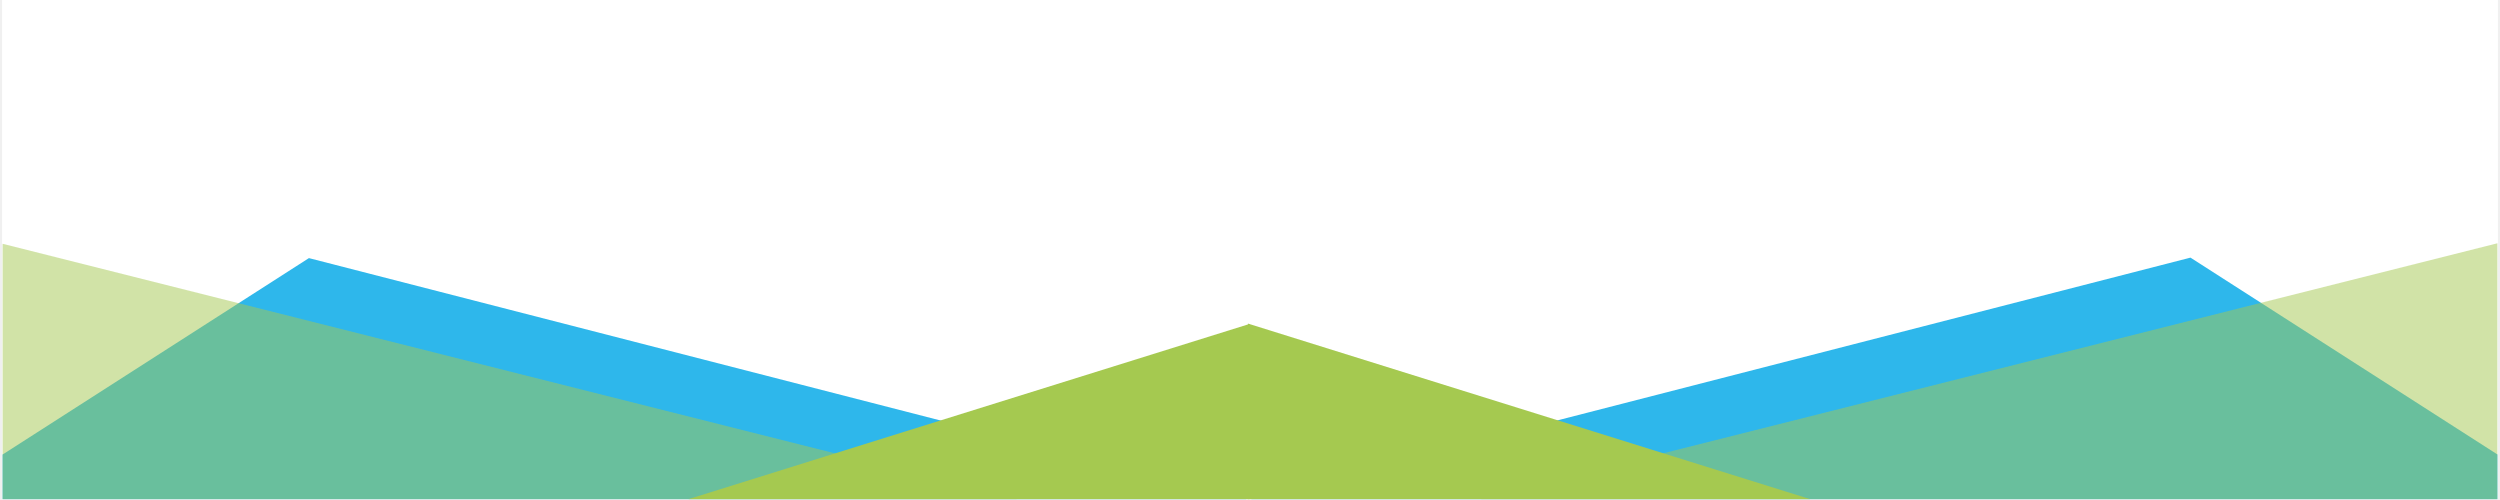
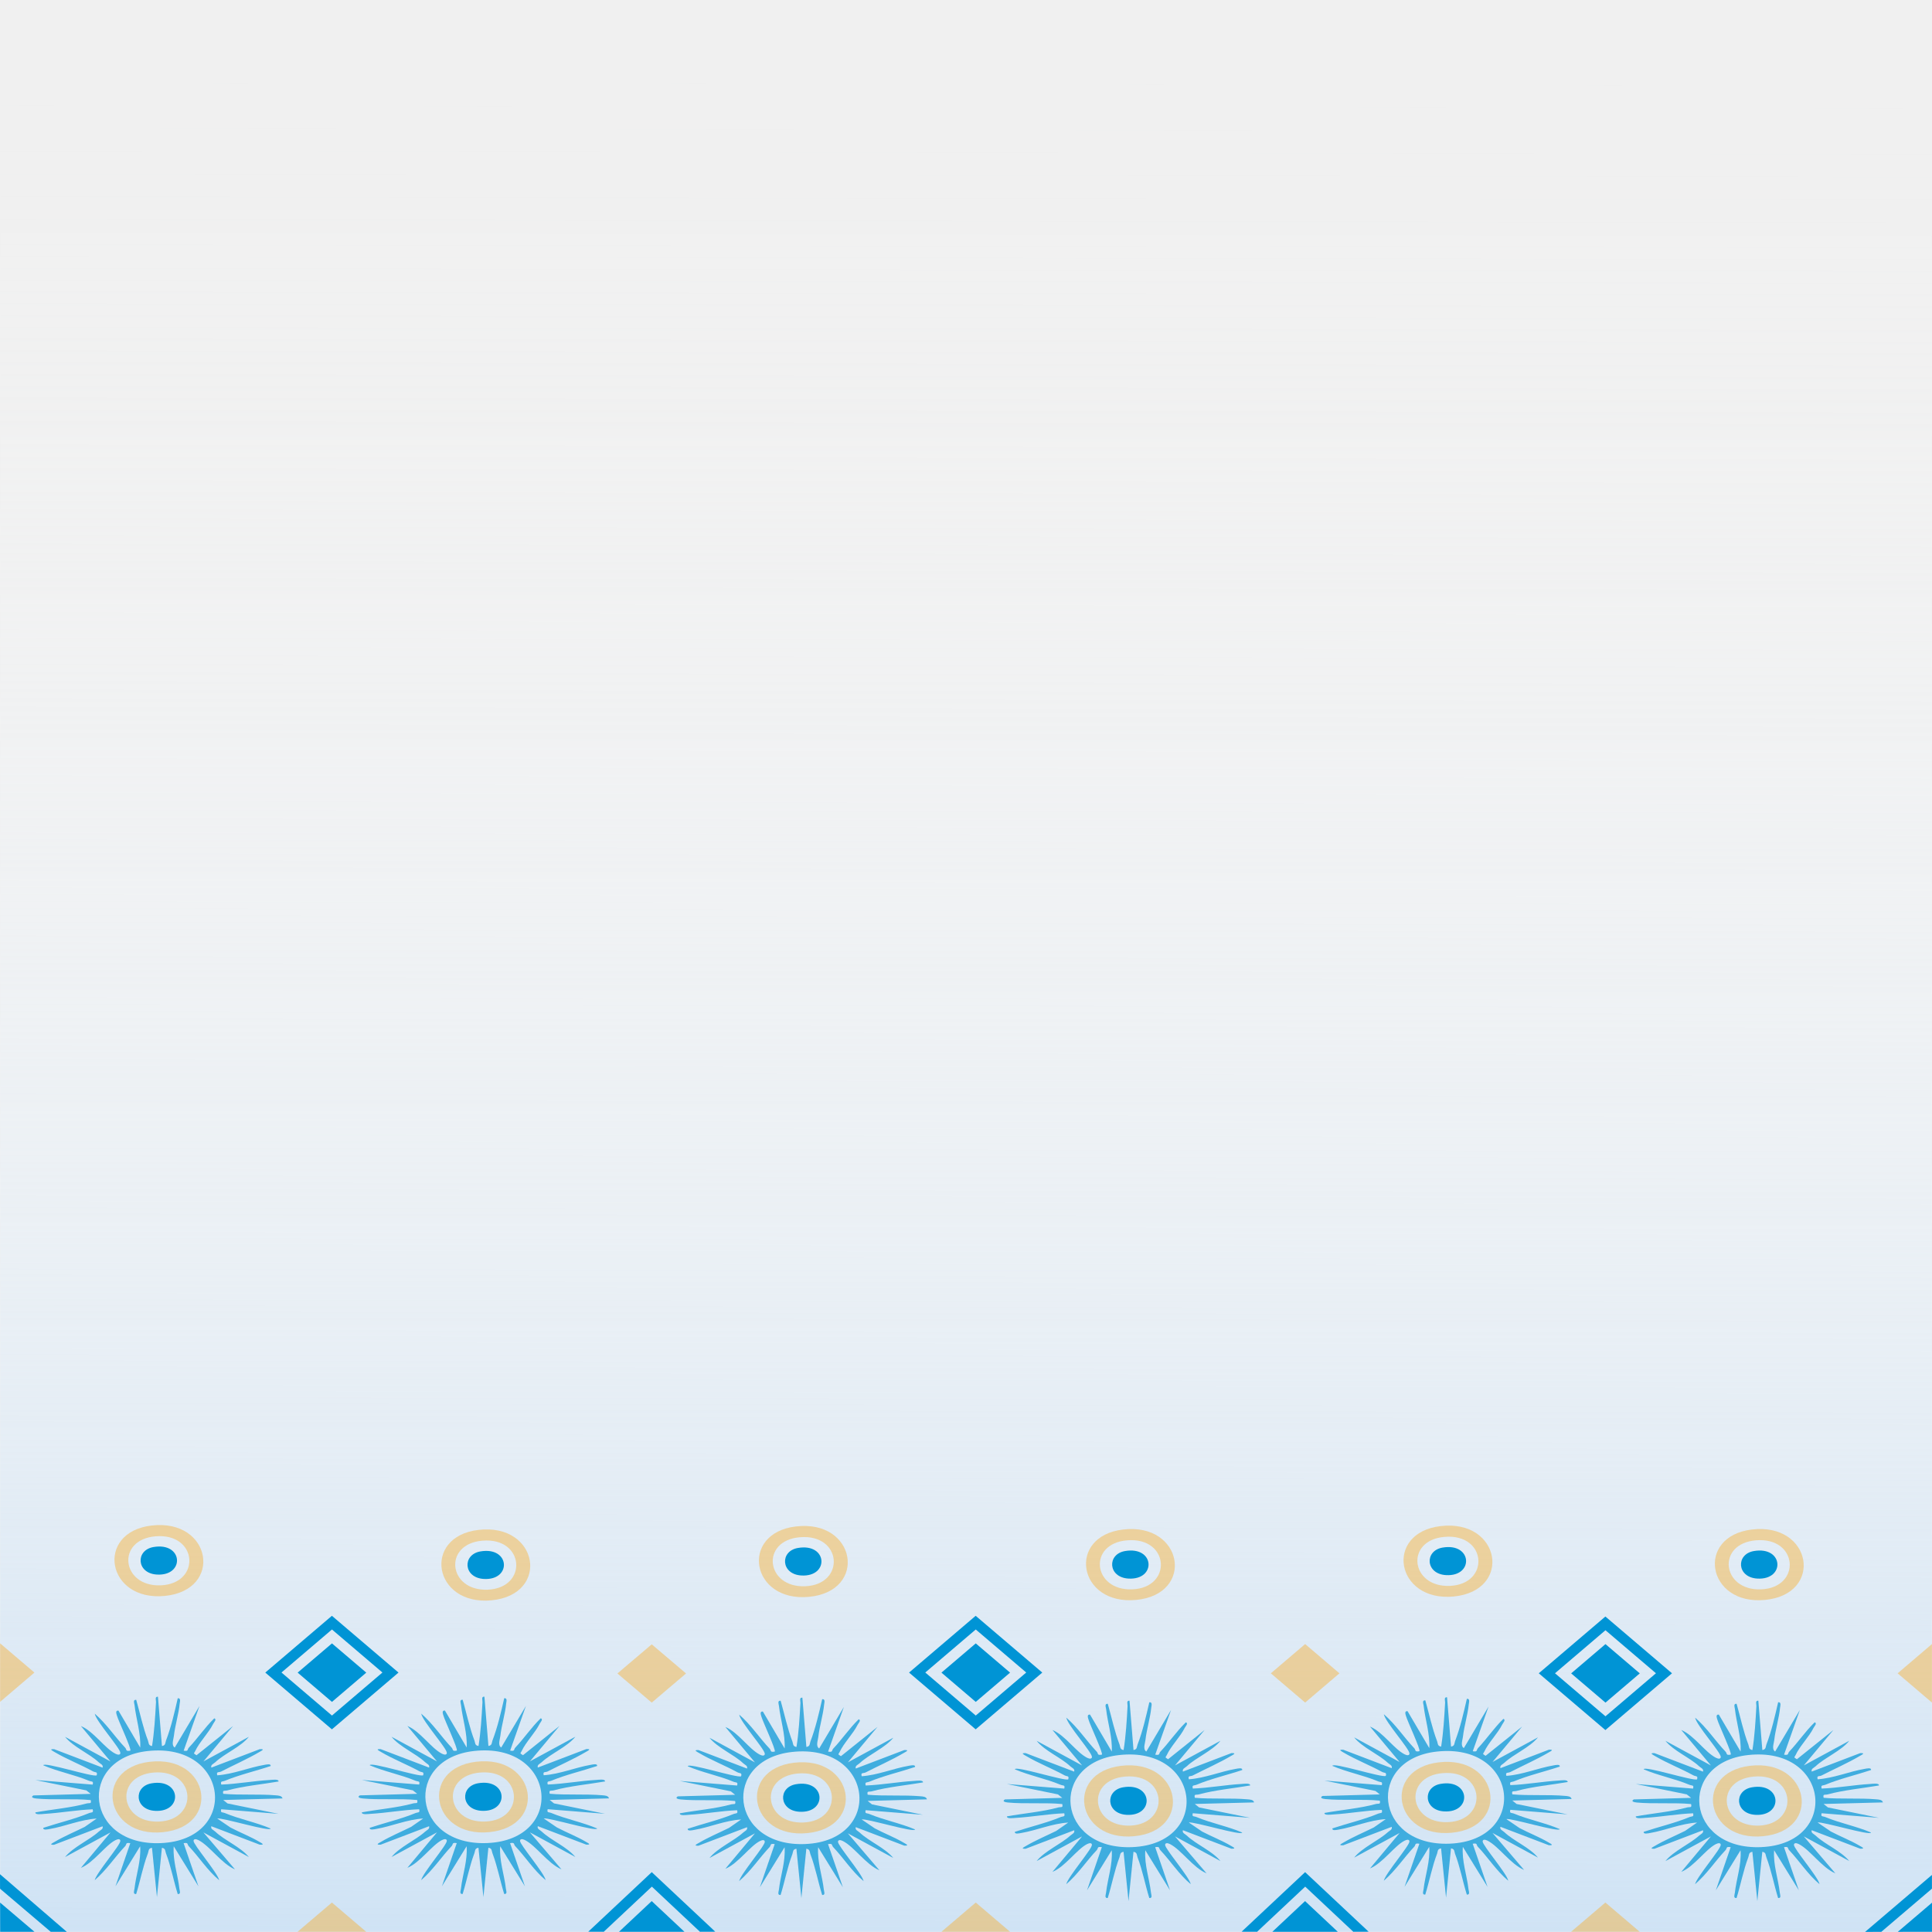
- <svg xmlns="http://www.w3.org/2000/svg" width="3780" zoomAndPan="magnify" viewBox="0 0 2835 567" height="756" preserveAspectRatio="xMidYMid meet" version="1.0">
+ <svg xmlns="http://www.w3.org/2000/svg" id="Layer_4" data-name="Layer 4" viewBox="0 0 669.42 669.38">
  <defs>
-     <clipPath id="0f27c2ac93">
-       <path d="M 2.496 0 L 2832.504 0 L 2832.504 566 L 2.496 566 Z M 2.496 0 " clip-rule="nonzero" />
-     </clipPath>
-     <clipPath id="0bb32ffe25">
-       <path d="M 0.496 0 L 2830.504 0 L 2830.504 566 L 0.496 566 Z M 0.496 0 " clip-rule="nonzero" />
-     </clipPath>
-     <clipPath id="bfa9f42de3">
-       <path d="M 0.953 292 L 1415.031 292 L 1415.031 566 L 0.953 566 Z M 0.953 292 " clip-rule="nonzero" />
-     </clipPath>
-     <clipPath id="05437f2b1b">
-       <path d="M 0.953 196.922 L 1415.031 196.922 L 1415.031 566 L 0.953 566 Z M 0.953 196.922 " clip-rule="nonzero" />
-     </clipPath>
-     <clipPath id="7008802ccc">
-       <path d="M 297 319 L 1415.031 319 L 1415.031 566 L 297 566 Z M 297 319 " clip-rule="nonzero" />
-     </clipPath>
-     <clipPath id="71568e1a37">
-       <path d="M 1412.672 196.184 L 2830.504 196.184 L 2830.504 566 L 1412.672 566 Z M 1412.672 196.184 " clip-rule="nonzero" />
-     </clipPath>
-     <clipPath id="0a3c5a92dc">
-       <path d="M 1.129 96 L 1418.035 96 L 1418.035 370 L 1.129 370 Z M 1.129 96 " clip-rule="nonzero" />
-     </clipPath>
-     <clipPath id="ccdfab7c0a">
-       <path d="M 1.129 0.184 L 1418.035 0.184 L 1418.035 370 L 1.129 370 Z M 1.129 0.184 " clip-rule="nonzero" />
-     </clipPath>
-     <clipPath id="4f9d9566bb">
-       <path d="M 1.129 122 L 1121 122 L 1121 370 L 1.129 370 Z M 1.129 122 " clip-rule="nonzero" />
-     </clipPath>
-     <clipPath id="6280993517">
-       <rect x="0" width="1419" y="0" height="370" />
-     </clipPath>
-     <clipPath id="690acb6fc4">
-       <rect x="0" width="2831" y="0" height="566" />
-     </clipPath>
+     <style>
+       .cls-1 {
+         fill: url(#linear-gradient);
+       }
+ 
+       .cls-2 {
+         opacity: .7;
+       }
+ 
+       .cls-2, .cls-3 {
+         fill: #0094d5;
+       }
+ 
+       .cls-4 {
+         fill: #fba819;
+         opacity: .4;
+       }
+     </style>
+     <linearGradient id="linear-gradient" x1="335.26" y1="17.4" x2="334.14" y2="686.74" gradientTransform="translate(.04 669.42) rotate(-90)" gradientUnits="userSpaceOnUse">
+       <stop offset="0" stop-color="#fff" stop-opacity="0" />
+       <stop offset=".09" stop-color="#fdfefe" stop-opacity=".03" />
+       <stop offset=".23" stop-color="#f8fbfd" stop-opacity=".12" />
+       <stop offset=".4" stop-color="#f1f7fc" stop-opacity=".27" />
+       <stop offset=".59" stop-color="#e7f1fa" stop-opacity=".48" />
+       <stop offset=".8" stop-color="#dae9f7" stop-opacity=".74" />
+       <stop offset="1" stop-color="#cde2f5" />
+     </linearGradient>
  </defs>
-   <g clip-path="url(#0f27c2ac93)">
-     <path fill="#ffffff" d="M 2.496 0 L 2832.504 0 L 2832.504 566 L 2.496 566 Z M 2.496 0 " fill-opacity="1" fill-rule="nonzero" />
-     <g transform="matrix(1, 0, 0, 1, 2, -0.000000000000018843)">
-       <g clip-path="url(#690acb6fc4)">
-         <g clip-path="url(#0bb32ffe25)">
-           <path fill="#ffffff" d="M 0.496 0 L 2830.859 0 L 2830.859 566.074 L 0.496 566.074 Z M 0.496 0 " fill-opacity="1" fill-rule="nonzero" />
-         </g>
-         <g clip-path="url(#bfa9f42de3)">
-           <path fill="#2eb7eb" d="M 1556.383 603.285 L 348.309 292.688 L -129.559 599.117 L 1613 757.195 Z M 1556.383 603.285 " fill-opacity="1" fill-rule="evenodd" />
-         </g>
-         <g clip-path="url(#05437f2b1b)">
-           <path fill="#a5c950" d="M -483.629 784.648 L -314.645 196.996 L 1415.031 632.488 L 1248.676 831.488 Z M -483.629 784.648 " fill-opacity="0.5" fill-rule="evenodd" />
-         </g>
-         <g clip-path="url(#7008802ccc)">
-           <path fill="#a5c950" d="M 297.992 716.148 L 1569.648 319.047 L 1613 591.184 L 1507.543 831.488 Z M 297.992 716.148 " fill-opacity="1" fill-rule="evenodd" />
-         </g>
-         <g clip-path="url(#71568e1a37)">
-           <g transform="matrix(1, 0, 0, 1, 1412, 196)">
-             <g clip-path="url(#6280993517)">
-               <g clip-path="url(#0a3c5a92dc)">
-                 <path fill="#2eb7eb" d="M -140.5 407.359 L 1069.988 96.141 L 1548.809 403.184 L -197.234 561.578 Z M -140.5 407.359 " fill-opacity="1" fill-rule="evenodd" />
-               </g>
-               <g clip-path="url(#ccdfab7c0a)">
-                 <path fill="#a5c950" d="M 1903.582 589.086 L 1734.262 0.258 L 1.129 436.617 L 167.816 636.016 Z M 1903.582 589.086 " fill-opacity="0.5" fill-rule="evenodd" />
-               </g>
-               <g clip-path="url(#4f9d9566bb)">
-                 <path fill="#a5c950" d="M 1120.402 520.449 L -153.793 122.551 L -197.234 395.234 L -91.566 636.016 Z M 1120.402 520.449 " fill-opacity="1" fill-rule="evenodd" />
-               </g>
-             </g>
-           </g>
-         </g>
-       </g>
-     </g>
-   </g>
+   <rect class="cls-1" x=".06" y=".02" width="669.34" height="669.34" transform="translate(669.42 -.04) rotate(90)" />
+   <path class="cls-2" d="M56.11,604.98c1.34-.19,1.12-1.13,1.39-1.85,1.82-4.75,2.97-9.82,4.09-14.7,1.18-.13.73,1.27.67,1.86-.35,3.64-1.61,7.58-2.02,11.25-.13,1.19-.96,3.17.31,3.97l8.56-14.4-5.47,15.48c1.77.32,1.2-.41,1.76-1.01,3.13-3.3,5.55-7,8.85-10.2.95.35-.1,1.36-.35,1.86-1.6,3.22-4.87,6.43-6.28,9.53-.36.79-.83.62.47,1.41l12.66-10.14-10.26,12.28,15.75-8.54c-2.8,3.5-8.49,5.83-11.64,8.81-.64.6-1.67.86-1.37,1.87l16.79-6.4c2.04-.1.52.6-.12.98-4.03,2.38-8.99,4.57-13.26,6.77-.8.41-1.77-.13-1.36,1.32,5.53-.38,11.02-2.72,16.26-3.61.69-.12,2.4-.54,2.23.4-5,1.67-11.04,3.09-15.78,5.08-.96.4-1.68-.04-1.33,1.34,5.59-.21,11.23-1.27,16.79-1.59.76-.04,3.18-.43,3.07.52-5.62.98-12.29,1.59-17.67,3.07-1.1.3-1.83-.28-1.5,1.2,5.71.51,12.65.03,18.17.52,1.02.09,2.11.11,2.37,1.08l-20.55.54,1.5,1.2,17.67,3.6-19.86-1.59c-.35,1.38.37.93,1.33,1.34,4.96,2.08,10.84,3.2,15.79,5.34-.06,1.26-16.83-3.87-18.5-3.47l4.57,3.11c3.26,1.72,6.91,3.12,10.05,4.98.63.38,2.15,1.08.12.98l-16.79-6.4c-.3,1.01.73,1.26,1.37,1.87,3.25,3.08,8.74,5.28,11.64,8.81l-15.75-8.54,10.95,12.82c-4.72-2.01-8.73-8.14-12.67-10.15-.93-.48-1.68-.42-1.7.27-.03,1.39,8.41,11.14,8.88,13.62-4.13-3.45-6.92-7.97-10.56-11.81-.57-.6,0-1.33-1.76-1.01l5.14,14.95-8.56-13.88c-.39,4.96,1.42,9.85,1.97,14.75.07.6.64,1.92-.59,1.8-1.45-4.66-2.33-9.57-4.09-14.17-.27-.72-.06-1.66-1.39-1.85l-1.72,17.09-1.72-17.09c-1.34.19-1.12,1.13-1.39,1.85-1.76,4.6-2.64,9.51-4.09,14.17-1.23.12-.66-1.2-.59-1.8.55-4.91,2.35-9.79,1.97-14.75l-8.56,13.88,5.14-14.95c-1.77-.32-1.2.41-1.76,1.01-3.64,3.85-6.43,8.24-10.56,11.81.54-2.5,8.91-12.14,8.88-13.62-.01-.71-.77-.73-1.69-.26-3.53,1.79-7.58,7.83-11.98,9.61l10.26-12.28-15.75,8.54c2.78-3.47,8.48-5.91,11.65-8.8.66-.6,1.65-.87,1.36-1.87l-16.79,6.4c-2.04.1-.52-.6.12-.98,3.25-1.92,7-3.49,10.46-5.2l4.16-2.89c-5.53.31-11.01,2.72-16.26,3.61-.69.12-2.4.54-2.23-.4,5-1.67,11.04-3.09,15.78-5.08.96-.4,1.68.04,1.33-1.34-5.61.22-11.21,1.26-16.79,1.59-.76.04-3.19.43-3.07-.52,5.51-1.02,12.43-1.61,17.67-3.07,1.1-.31,1.83.29,1.5-1.2-5.85-.58-13.23.02-18.85-.54-1-.1-2.12-.41-1.01-1.07l19.86-.54-1.5-1.2-17.67-3.6,19.86,1.59c.35-1.38-.37-.93-1.33-1.34-4.96-2.08-10.84-3.2-15.79-5.34.06-1.37,17.29,4.21,18.5,3.47.39-1.36-.47-.93-1.28-1.38-4.29-2.35-9.15-4.23-13.34-6.71-.63-.38-2.15-1.08-.12-.98l16.79,6.4c.3-1.01-.73-1.26-1.37-1.87-3.15-2.98-8.84-5.31-11.64-8.81l15.75,8.54-10.26-12.28c4.53,1.91,8.19,7.68,11.98,9.61.93.48,1.68.42,1.7-.27.03-1.62-8.45-10.99-8.88-13.62,4.13,3.57,6.91,7.96,10.56,11.81.57.6,0,1.33,1.76,1.01.53-.48-4.15-10.41-4.63-12.14-.15-.54-.69-1.87.52-1.74l7.54,12.81c.26-4.94-1.42-9.86-1.97-14.75-.07-.6-.63-1.92.59-1.8,1.33,4.68,2.33,9.58,4.09,14.17.27.72.06,1.66,1.39,1.85.8-5.03,1.09-10.16,1.37-15.23.04-.65-.51-1.98.68-1.86l1.38,17.08ZM51.14,606.72c-24.57,2.72-21.73,33.03,4.6,31.9,27.43-1.19,23.84-35.04-4.6-31.9Z" />
+   <path class="cls-4" d="M51.81,610.45c20.92-2.49,25.02,22.41,4.58,24.39-20.22,1.95-24.19-22.05-4.58-24.39ZM53.21,614.18c-13.78,1.16-11.83,17.55,1.84,16.98,14-.58,12.91-18.22-1.84-16.98Z" />
+   <path class="cls-3" d="M52.48,617.91c10.37-1.81,11,10.09,1.23,9.53-7.14-.41-7.51-8.43-1.23-9.53Z" />
+   <path class="cls-4" d="M52.48,528.59c20.92-2.49,25.02,22.41,4.58,24.39-20.22,1.95-24.19-22.05-4.58-24.39ZM53.88,532.32c-13.78,1.16-11.83,17.55,1.84,16.98,14-.58,12.91-18.22-1.84-16.98Z" />
+   <path class="cls-3" d="M53.15,536.04c10.37-1.81,11,10.09,1.23,9.53-7.14-.41-7.51-8.43-1.23-9.53Z" />
+   <path class="cls-2" d="M279.4,605.3c1.34-.19,1.12-1.13,1.39-1.85,1.82-4.75,2.97-9.82,4.09-14.7,1.18-.13.73,1.27.67,1.86-.35,3.64-1.61,7.58-2.02,11.25-.13,1.19-.96,3.17.31,3.97l8.56-14.4-5.47,15.48c1.77.32,1.2-.41,1.76-1.01,3.13-3.3,5.55-7,8.85-10.2.95.35-.1,1.36-.35,1.86-1.6,3.22-4.87,6.43-6.28,9.53-.36.79-.83.62.47,1.41l12.66-10.14-10.26,12.28,15.75-8.54c-2.8,3.5-8.49,5.83-11.64,8.81-.64.6-1.67.86-1.37,1.87l16.79-6.4c2.04-.1.52.6-.12.98-4.03,2.38-8.99,4.57-13.26,6.77-.8.41-1.77-.13-1.36,1.32,5.53-.38,11.02-2.72,16.26-3.61.69-.12,2.4-.54,2.23.4-5,1.67-11.04,3.09-15.78,5.08-.96.4-1.68-.04-1.33,1.34,5.59-.21,11.23-1.27,16.79-1.59.76-.04,3.18-.43,3.07.52-5.62.98-12.29,1.59-17.67,3.07-1.1.3-1.83-.28-1.5,1.2,5.71.51,12.65.03,18.17.52,1.02.09,2.11.11,2.37,1.08l-20.55.54,1.5,1.2,17.67,3.6-19.86-1.59c-.35,1.38.37.93,1.33,1.34,4.96,2.08,10.84,3.2,15.79,5.34-.06,1.26-16.83-3.87-18.5-3.47l4.57,3.11c3.26,1.72,6.91,3.12,10.05,4.98.63.38,2.15,1.08.12.98l-16.79-6.4c-.3,1.01.73,1.26,1.37,1.87,3.25,3.08,8.74,5.28,11.64,8.81l-15.75-8.54,10.95,12.82c-4.72-2.01-8.73-8.14-12.67-10.15-.93-.48-1.68-.42-1.7.27-.03,1.39,8.41,11.14,8.88,13.62-4.13-3.45-6.92-7.97-10.56-11.81-.57-.6,0-1.33-1.76-1.01l5.14,14.95-8.56-13.88c-.39,4.96,1.42,9.85,1.97,14.75.07.6.64,1.92-.59,1.8-1.45-4.66-2.33-9.57-4.09-14.17-.27-.72-.06-1.66-1.39-1.85l-1.72,17.09-1.72-17.09c-1.34.19-1.12,1.13-1.39,1.85-1.76,4.6-2.64,9.51-4.09,14.17-1.23.12-.66-1.2-.59-1.8.55-4.91,2.35-9.79,1.97-14.75l-8.56,13.88,5.14-14.95c-1.77-.32-1.2.41-1.76,1.01-3.64,3.85-6.43,8.24-10.56,11.81.54-2.5,8.91-12.14,8.88-13.62-.01-.71-.77-.73-1.69-.26-3.53,1.79-7.58,7.83-11.98,9.61l10.26-12.28-15.75,8.54c2.78-3.47,8.48-5.91,11.65-8.8.66-.6,1.65-.87,1.36-1.87l-16.79,6.4c-2.04.1-.52-.6.12-.98,3.25-1.92,7-3.49,10.46-5.2l4.16-2.89c-5.53.31-11.01,2.72-16.26,3.61-.69.12-2.4.54-2.23-.4,5-1.67,11.04-3.09,15.78-5.08.96-.4,1.68.04,1.33-1.34-5.61.22-11.21,1.26-16.79,1.59-.76.04-3.19.43-3.07-.52,5.51-1.02,12.43-1.61,17.67-3.07,1.1-.31,1.83.29,1.5-1.2-5.85-.58-13.23.02-18.85-.54-1-.1-2.12-.41-1.01-1.07l19.86-.54-1.5-1.2-17.67-3.6,19.86,1.59c.35-1.38-.37-.93-1.33-1.34-4.96-2.08-10.84-3.2-15.79-5.34.06-1.37,17.29,4.21,18.5,3.47.39-1.36-.47-.93-1.28-1.38-4.29-2.35-9.15-4.23-13.34-6.71-.63-.38-2.15-1.08-.12-.98l16.79,6.4c.3-1.01-.73-1.26-1.37-1.87-3.15-2.98-8.84-5.31-11.64-8.81l15.75,8.54-10.26-12.28c4.53,1.91,8.19,7.68,11.98,9.61.93.48,1.68.42,1.7-.27.03-1.62-8.45-10.99-8.88-13.62,4.13,3.57,6.91,7.96,10.56,11.81.57.6,0,1.33,1.76,1.01.53-.48-4.15-10.41-4.63-12.14-.15-.54-.69-1.87.52-1.74l7.54,12.81c.26-4.94-1.42-9.86-1.97-14.75-.07-.6-.63-1.92.59-1.8,1.33,4.68,2.33,9.58,4.09,14.17.27.72.06,1.66,1.39,1.85.8-5.03,1.09-10.16,1.37-15.23.04-.65-.51-1.98.68-1.86l1.38,17.08ZM274.43,607.04c-24.57,2.72-21.73,33.03,4.6,31.9,27.43-1.19,23.84-35.04-4.6-31.9Z" />
+   <path class="cls-4" d="M275.1,610.77c20.92-2.49,25.02,22.41,4.58,24.39-20.22,1.95-24.19-22.05-4.58-24.39ZM276.51,614.5c-13.78,1.16-11.83,17.55,1.84,16.98,14-.58,12.91-18.22-1.84-16.98Z" />
+   <path class="cls-3" d="M275.77,618.22c10.37-1.81,11,10.09,1.23,9.53-7.14-.41-7.51-8.43-1.23-9.53Z" />
+   <path class="cls-2" d="M169.23,604.96c1.34-.19,1.12-1.13,1.39-1.85,1.82-4.75,2.97-9.82,4.09-14.7,1.18-.13.73,1.27.67,1.86-.35,3.64-1.61,7.58-2.02,11.25-.13,1.19-.96,3.17.31,3.97l8.56-14.4-5.47,15.48c1.77.32,1.2-.41,1.76-1.01,3.13-3.3,5.55-7,8.85-10.2.95.35-.1,1.36-.35,1.86-1.6,3.22-4.87,6.43-6.28,9.53-.36.79-.83.62.47,1.41l12.66-10.14-10.26,12.28,15.75-8.54c-2.8,3.5-8.49,5.83-11.64,8.81-.64.6-1.67.86-1.37,1.87l16.79-6.4c2.04-.1.52.6-.12.98-4.03,2.38-8.99,4.57-13.26,6.77-.8.41-1.77-.13-1.36,1.32,5.53-.38,11.02-2.72,16.26-3.61.69-.12,2.4-.54,2.23.4-5,1.67-11.04,3.09-15.78,5.08-.96.4-1.68-.04-1.33,1.34,5.59-.21,11.23-1.27,16.79-1.59.76-.04,3.18-.43,3.07.52-5.62.98-12.29,1.59-17.67,3.07-1.1.3-1.83-.28-1.5,1.2,5.71.51,12.65.03,18.17.52,1.02.09,2.11.11,2.37,1.08l-20.55.54,1.5,1.2,17.67,3.6-19.86-1.59c-.35,1.38.37.93,1.33,1.34,4.96,2.08,10.84,3.2,15.79,5.34-.06,1.26-16.83-3.87-18.5-3.47l4.57,3.11c3.26,1.72,6.91,3.12,10.05,4.98.63.38,2.15,1.08.12.98l-16.79-6.4c-.3,1.01.73,1.26,1.37,1.87,3.25,3.08,8.74,5.28,11.64,8.81l-15.75-8.54,10.95,12.82c-4.72-2.01-8.73-8.14-12.67-10.15-.93-.48-1.68-.42-1.7.27-.03,1.39,8.41,11.14,8.88,13.62-4.13-3.45-6.92-7.97-10.56-11.81-.57-.6,0-1.33-1.76-1.01l5.14,14.95-8.56-13.88c-.39,4.96,1.42,9.85,1.97,14.75.07.6.64,1.92-.59,1.8-1.45-4.66-2.33-9.57-4.09-14.17-.27-.72-.06-1.66-1.39-1.85l-1.72,17.09-1.72-17.09c-1.34.19-1.12,1.13-1.39,1.85-1.76,4.6-2.64,9.51-4.09,14.17-1.23.12-.66-1.2-.59-1.8.55-4.91,2.35-9.79,1.97-14.75l-8.56,13.88,5.14-14.95c-1.77-.32-1.2.41-1.76,1.01-3.64,3.85-6.43,8.24-10.56,11.81.54-2.5,8.91-12.14,8.88-13.62-.01-.71-.77-.73-1.69-.26-3.53,1.79-7.58,7.83-11.98,9.61l10.26-12.28-15.75,8.54c2.78-3.47,8.48-5.91,11.65-8.8.66-.6,1.65-.87,1.36-1.87l-16.79,6.4c-2.04.1-.52-.6.12-.98,3.25-1.92,7-3.49,10.46-5.2l4.16-2.89c-5.53.31-11.01,2.72-16.26,3.61-.69.12-2.4.54-2.23-.4,5-1.67,11.04-3.09,15.78-5.08.96-.4,1.68.04,1.33-1.34-5.61.22-11.21,1.26-16.79,1.59-.76.04-3.19.43-3.07-.52,5.51-1.02,12.43-1.61,17.67-3.07,1.1-.31,1.83.29,1.5-1.2-5.85-.58-13.23.02-18.85-.54-1-.1-2.12-.41-1.01-1.07l19.86-.54-1.5-1.2-17.67-3.6,19.86,1.59c.35-1.38-.37-.93-1.33-1.34-4.96-2.08-10.84-3.2-15.79-5.34.06-1.37,17.29,4.21,18.5,3.47.39-1.36-.47-.93-1.28-1.38-4.29-2.35-9.15-4.23-13.34-6.71-.63-.38-2.15-1.08-.12-.98l16.79,6.4c.3-1.01-.73-1.26-1.37-1.87-3.15-2.98-8.84-5.31-11.64-8.81l15.75,8.54-10.26-12.28c4.53,1.91,8.19,7.68,11.98,9.61.93.48,1.68.42,1.7-.27.03-1.62-8.45-10.99-8.88-13.62,4.13,3.57,6.91,7.96,10.56,11.81.57.6,0,1.33,1.76,1.01.53-.48-4.15-10.41-4.63-12.14-.15-.54-.69-1.87.52-1.74l7.54,12.81c.26-4.94-1.42-9.86-1.97-14.75-.07-.6-.63-1.92.59-1.8,1.33,4.68,2.33,9.58,4.09,14.17.27.72.06,1.66,1.39,1.85.8-5.03,1.09-10.16,1.37-15.23.04-.65-.51-1.98.68-1.86l1.38,17.08ZM164.27,606.7c-24.57,2.72-21.73,33.03,4.6,31.9,27.43-1.19,23.84-35.04-4.6-31.9Z" />
+   <path class="cls-4" d="M164.94,610.43c20.92-2.49,25.02,22.41,4.58,24.39-20.22,1.95-24.19-22.05-4.58-24.39ZM166.34,614.17c-13.78,1.16-11.83,17.55,1.84,16.98,14-.58,12.91-18.22-1.84-16.98Z" />
+   <path class="cls-3" d="M165.61,617.89c10.37-1.81,11,10.09,1.23,9.53-7.14-.41-7.51-8.43-1.23-9.53Z" />
+   <path class="cls-4" d="M275.77,528.9c20.92-2.49,25.02,22.41,4.58,24.39-20.22,1.95-24.19-22.05-4.58-24.39ZM277.17,532.64c-13.78,1.16-11.83,17.55,1.84,16.98,14-.58,12.91-18.22-1.84-16.98Z" />
+   <path class="cls-3" d="M276.44,536.36c10.37-1.81,11,10.09,1.23,9.53-7.14-.41-7.51-8.43-1.23-9.53Z" />
+   <path class="cls-4" d="M165.75,530.1c20.92-2.49,25.02,22.41,4.58,24.39-20.22,1.95-24.19-22.05-4.58-24.39ZM167.15,533.83c-13.78,1.16-11.83,17.55,1.84,16.98,14-.58,12.91-18.22-1.84-16.98Z" />
+   <path class="cls-3" d="M166.42,537.56c10.37-1.81,11,10.09,1.23,9.53-7.14-.41-7.51-8.43-1.23-9.53Z" />
+   <path class="cls-2" d="M502.77,605.17c1.34-.19,1.12-1.13,1.39-1.85,1.82-4.75,2.97-9.82,4.09-14.7,1.18-.13.73,1.27.67,1.86-.35,3.64-1.61,7.58-2.02,11.25-.13,1.19-.96,3.17.31,3.97l8.56-14.4-5.47,15.48c1.77.32,1.2-.41,1.76-1.01,3.13-3.3,5.55-7,8.85-10.2.95.35-.1,1.36-.35,1.86-1.6,3.22-4.87,6.43-6.28,9.53-.36.79-.83.62.47,1.41l12.66-10.14-10.26,12.28,15.75-8.54c-2.8,3.5-8.49,5.83-11.64,8.81-.64.6-1.67.86-1.37,1.87l16.79-6.4c2.04-.1.52.6-.12.98-4.03,2.38-8.99,4.57-13.26,6.77-.8.41-1.77-.13-1.36,1.32,5.53-.38,11.02-2.72,16.26-3.61.69-.12,2.4-.54,2.23.4-5,1.67-11.04,3.09-15.78,5.08-.96.4-1.68-.04-1.33,1.34,5.59-.21,11.23-1.27,16.79-1.59.76-.04,3.18-.43,3.07.52-5.62.98-12.29,1.59-17.67,3.07-1.1.3-1.83-.28-1.5,1.2,5.71.51,12.65.03,18.17.52,1.02.09,2.11.11,2.37,1.08l-20.55.54,1.5,1.2,17.67,3.6-19.86-1.59c-.35,1.38.37.93,1.33,1.34,4.96,2.08,10.84,3.2,15.79,5.34-.06,1.26-16.83-3.87-18.5-3.47l4.57,3.11c3.26,1.72,6.91,3.12,10.05,4.98.63.38,2.15,1.08.12.98l-16.79-6.4c-.3,1.01.73,1.26,1.37,1.87,3.25,3.08,8.74,5.28,11.64,8.81l-15.75-8.54,10.95,12.82c-4.72-2.01-8.73-8.14-12.67-10.15-.93-.48-1.68-.42-1.7.27-.03,1.39,8.41,11.14,8.88,13.62-4.13-3.45-6.92-7.97-10.56-11.81-.57-.6,0-1.33-1.76-1.01l5.14,14.95-8.56-13.88c-.39,4.96,1.42,9.85,1.97,14.75.07.6.64,1.92-.59,1.8-1.45-4.66-2.33-9.57-4.09-14.17-.27-.72-.06-1.66-1.39-1.85l-1.72,17.09-1.72-17.09c-1.34.19-1.12,1.13-1.39,1.85-1.76,4.6-2.64,9.51-4.09,14.17-1.23.12-.66-1.2-.59-1.8.55-4.91,2.35-9.79,1.97-14.75l-8.56,13.88,5.14-14.95c-1.77-.32-1.2.41-1.76,1.01-3.64,3.85-6.43,8.24-10.56,11.81.54-2.5,8.91-12.14,8.88-13.62-.01-.71-.77-.73-1.69-.26-3.53,1.79-7.58,7.83-11.98,9.61l10.26-12.28-15.75,8.54c2.78-3.47,8.48-5.91,11.65-8.8.66-.6,1.65-.87,1.36-1.87l-16.79,6.4c-2.04.1-.52-.6.12-.98,3.25-1.92,7-3.49,10.46-5.2l4.16-2.89c-5.53.31-11.01,2.72-16.26,3.61-.69.12-2.4.54-2.23-.4,5-1.67,11.04-3.09,15.78-5.08.96-.4,1.68.04,1.33-1.34-5.61.22-11.21,1.26-16.79,1.59-.76.04-3.19.43-3.07-.52,5.51-1.02,12.43-1.61,17.67-3.07,1.1-.31,1.83.29,1.5-1.2-5.85-.58-13.23.02-18.85-.54-1-.1-2.12-.41-1.01-1.07l19.86-.54-1.5-1.2-17.67-3.6,19.86,1.59c.35-1.38-.37-.93-1.33-1.34-4.96-2.08-10.84-3.2-15.79-5.34.06-1.37,17.29,4.21,18.5,3.47.39-1.36-.47-.93-1.28-1.38-4.29-2.35-9.15-4.23-13.34-6.71-.63-.38-2.15-1.08-.12-.98l16.79,6.4c.3-1.01-.73-1.26-1.37-1.87-3.15-2.98-8.84-5.31-11.64-8.81l15.75,8.54-10.26-12.28c4.53,1.91,8.19,7.68,11.98,9.61.93.48,1.68.42,1.7-.27.03-1.62-8.45-10.99-8.88-13.62,4.13,3.57,6.91,7.96,10.56,11.81.57.6,0,1.33,1.76,1.01.53-.48-4.15-10.41-4.63-12.14-.15-.54-.69-1.87.52-1.74l7.54,12.81c.26-4.94-1.42-9.86-1.97-14.75-.07-.6-.63-1.92.59-1.8,1.33,4.68,2.33,9.58,4.09,14.17.27.72.06,1.66,1.39,1.85.8-5.03,1.09-10.16,1.37-15.23.04-.65-.51-1.98.68-1.86l1.38,17.08ZM497.8,606.91c-24.57,2.72-21.73,33.03,4.6,31.9,27.43-1.19,23.84-35.04-4.6-31.9Z" />
+   <path class="cls-4" d="M498.47,610.64c20.92-2.49,25.02,22.41,4.58,24.39-20.22,1.95-24.19-22.05-4.58-24.39ZM499.87,614.37c-13.78,1.16-11.83,17.55,1.84,16.98,14-.58,12.91-18.22-1.84-16.98Z" />
+   <path class="cls-3" d="M499.14,618.1c10.37-1.81,11,10.09,1.23,9.53-7.14-.41-7.51-8.43-1.23-9.53Z" />
+   <path class="cls-2" d="M392.75,606.36c1.34-.19,1.12-1.13,1.39-1.85,1.82-4.75,2.97-9.82,4.09-14.7,1.18-.13.73,1.27.67,1.86-.35,3.64-1.61,7.58-2.02,11.25-.13,1.19-.96,3.17.31,3.97l8.56-14.4-5.47,15.48c1.77.32,1.2-.41,1.76-1.01,3.13-3.3,5.55-7,8.85-10.2.95.35-.1,1.36-.35,1.86-1.6,3.22-4.87,6.43-6.28,9.53-.36.79-.83.62.47,1.41l12.66-10.14-10.26,12.28,15.75-8.54c-2.8,3.5-8.49,5.83-11.64,8.81-.64.6-1.67.86-1.37,1.87l16.79-6.4c2.04-.1.52.6-.12.98-4.03,2.38-8.99,4.57-13.26,6.77-.8.41-1.77-.13-1.36,1.32,5.53-.38,11.02-2.72,16.26-3.61.69-.12,2.4-.54,2.23.4-5,1.67-11.04,3.09-15.78,5.08-.96.4-1.68-.04-1.33,1.34,5.59-.21,11.23-1.27,16.79-1.59.76-.04,3.18-.43,3.07.52-5.62.98-12.29,1.59-17.67,3.07-1.1.3-1.83-.28-1.5,1.2,5.71.51,12.65.03,18.17.52,1.02.09,2.11.11,2.37,1.08l-20.55.54,1.5,1.2,17.67,3.6-19.86-1.59c-.35,1.38.37.93,1.33,1.34,4.96,2.08,10.84,3.2,15.79,5.34-.06,1.26-16.83-3.87-18.5-3.47l4.57,3.11c3.26,1.72,6.91,3.12,10.05,4.98.63.38,2.15,1.08.12.98l-16.79-6.4c-.3,1.01.73,1.26,1.37,1.87,3.25,3.08,8.74,5.28,11.64,8.81l-15.75-8.54,10.95,12.82c-4.72-2.01-8.73-8.14-12.67-10.15-.93-.48-1.68-.42-1.7.27-.03,1.39,8.41,11.14,8.88,13.62-4.13-3.45-6.92-7.97-10.56-11.81-.57-.6,0-1.33-1.76-1.01l5.14,14.95-8.56-13.88c-.39,4.96,1.42,9.85,1.97,14.75.07.6.64,1.92-.59,1.8-1.45-4.66-2.33-9.57-4.09-14.17-.27-.72-.06-1.66-1.39-1.85l-1.72,17.09-1.72-17.09c-1.34.19-1.12,1.13-1.39,1.85-1.76,4.6-2.64,9.51-4.09,14.17-1.23.12-.66-1.2-.59-1.8.55-4.91,2.35-9.79,1.97-14.75l-8.56,13.88,5.14-14.95c-1.77-.32-1.2.41-1.76,1.01-3.64,3.85-6.43,8.24-10.56,11.81.54-2.5,8.91-12.14,8.88-13.62-.01-.71-.77-.73-1.69-.26-3.53,1.79-7.58,7.83-11.98,9.61l10.26-12.28-15.75,8.54c2.78-3.47,8.48-5.91,11.65-8.8.66-.6,1.65-.87,1.36-1.87l-16.79,6.4c-2.04.1-.52-.6.12-.98,3.25-1.92,7-3.49,10.46-5.2l4.16-2.89c-5.53.31-11.01,2.72-16.26,3.61-.69.12-2.4.54-2.23-.4,5-1.67,11.04-3.09,15.78-5.08.96-.4,1.68.04,1.33-1.34-5.61.22-11.21,1.26-16.79,1.59-.76.04-3.19.43-3.07-.52,5.51-1.02,12.43-1.61,17.67-3.07,1.1-.31,1.83.29,1.5-1.2-5.85-.58-13.23.02-18.85-.54-1-.1-2.12-.41-1.01-1.07l19.86-.54-1.5-1.2-17.67-3.6,19.86,1.59c.35-1.38-.37-.93-1.33-1.34-4.96-2.08-10.84-3.2-15.79-5.34.06-1.37,17.29,4.21,18.5,3.47.39-1.36-.47-.93-1.28-1.38-4.29-2.35-9.15-4.23-13.34-6.71-.63-.38-2.15-1.08-.12-.98l16.79,6.4c.3-1.01-.73-1.26-1.37-1.87-3.15-2.98-8.84-5.31-11.64-8.81l15.75,8.54-10.26-12.28c4.53,1.91,8.19,7.68,11.98,9.61.93.48,1.68.42,1.7-.27.03-1.62-8.45-10.99-8.88-13.62,4.13,3.57,6.91,7.96,10.56,11.81.57.6,0,1.33,1.76,1.01.53-.48-4.15-10.41-4.63-12.14-.15-.54-.69-1.87.52-1.74l7.54,12.81c.26-4.94-1.42-9.86-1.97-14.75-.07-.6-.63-1.92.59-1.8,1.33,4.68,2.33,9.58,4.09,14.17.27.72.06,1.66,1.39,1.85.8-5.03,1.09-10.16,1.37-15.23.04-.65-.51-1.98.68-1.86l1.38,17.08ZM387.78,608.11c-24.57,2.72-21.73,33.03,4.6,31.9,27.43-1.19,23.84-35.04-4.6-31.9Z" />
+   <path class="cls-4" d="M388.45,611.84c20.92-2.49,25.02,22.41,4.58,24.39-20.22,1.95-24.19-22.05-4.58-24.39ZM389.85,615.57c-13.78,1.16-11.83,17.55,1.84,16.98s12.91-18.22-1.84-16.98Z" />
+   <path class="cls-3" d="M389.12,619.29c10.37-1.81,11,10.09,1.23,9.53-7.14-.41-7.51-8.43-1.23-9.53Z" />
+   <path class="cls-4" d="M499.13,528.78c20.92-2.49,25.02,22.41,4.58,24.39-20.22,1.95-24.19-22.05-4.58-24.39ZM500.53,532.51c-13.78,1.16-11.83,17.55,1.84,16.98,14-.58,12.91-18.22-1.84-16.98Z" />
+   <path class="cls-3" d="M499.8,536.23c10.37-1.81,11,10.09,1.23,9.53-7.14-.41-7.51-8.43-1.23-9.53Z" />
+   <path class="cls-4" d="M389.11,529.97c20.92-2.49,25.02,22.41,4.58,24.39-20.22,1.95-24.19-22.05-4.58-24.39ZM390.51,533.71c-13.78,1.16-11.83,17.55,1.84,16.98,14-.58,12.91-18.22-1.84-16.98Z" />
+   <path class="cls-3" d="M389.78,537.43c10.37-1.81,11,10.09,1.23,9.53-7.14-.41-7.51-8.43-1.23-9.53Z" />
+   <polygon class="cls-4" points=".04 569.4 11.93 579.53 .04 589.67 .04 569.4" />
+   <polygon class="cls-4" points="225.82 589.94 213.93 579.84 225.82 569.74 237.71 579.84 225.82 589.94" />
+   <polygon class="cls-3" points="115.02 589.69 103.13 579.55 115.02 569.42 126.91 579.55 115.02 589.69" />
+   <polygon class="cls-4" points="126.89 669.34 115 659.21 103.1 669.34 126.89 669.34" />
+   <path class="cls-3" d="M115,559.86l-23.08,19.67,23.08,19.67,23.08-19.67-23.08-19.67ZM97.53,579.51l17.49-14.91,17.49,14.91-17.49,14.91-17.49-14.91Z" />
+   <polygon class="cls-3" points="338.09 589.69 326.2 579.55 338.09 569.42 349.98 579.55 338.09 589.69" />
+   <polygon class="cls-4" points="349.98 669.34 338.09 659.21 326.2 669.34 349.98 669.34" />
+   <path class="cls-3" d="M338.06,559.86l-23.08,19.67,23.08,19.67,23.08-19.67-23.08-19.67ZM320.6,579.51l17.49-14.91,17.49,14.91-17.49,14.91-17.49-14.91Z" />
+   <polygon class="cls-4" points="452.22 589.92 440.33 579.79 452.22 569.65 464.11 579.79 452.22 589.92" />
+   <polygon class="cls-3" points="214.48 669.34 225.81 658.71 237.15 669.34 214.48 669.34" />
+   <path class="cls-3" d="M209.19,669.34l16.67-15.64,16.67,15.64,5.31-.02-22.01-20.64-22.01,20.64,5.36.02Z" />
+   <polygon class="cls-3" points="440.86 669.34 452.19 658.71 463.53 669.34 440.86 669.34" />
+   <path class="cls-3" d="M435.57,669.34l16.67-15.64,16.67,15.64,5.31-.02-22.01-20.64-22.01,20.64,5.36.02Z" />
+   <path class="cls-2" d="M610.63,606.36c1.34-.19,1.12-1.13,1.39-1.85,1.82-4.75,2.97-9.82,4.09-14.7,1.18-.13.73,1.27.67,1.86-.35,3.64-1.61,7.58-2.02,11.25-.13,1.19-.96,3.17.31,3.97l8.56-14.4-5.47,15.48c1.77.32,1.2-.41,1.76-1.01,3.13-3.3,5.55-7,8.85-10.2.95.35-.1,1.36-.35,1.86-1.6,3.22-4.87,6.43-6.28,9.53-.36.79-.83.62.47,1.41l12.66-10.14-10.26,12.28,15.75-8.54c-2.8,3.5-8.49,5.83-11.64,8.81-.64.6-1.67.86-1.37,1.87l16.79-6.4c2.04-.1.52.6-.12.98-4.03,2.38-8.99,4.57-13.26,6.77-.8.41-1.77-.13-1.36,1.32,5.53-.38,11.02-2.72,16.26-3.61.69-.12,2.4-.54,2.23.4-5,1.67-11.04,3.09-15.78,5.08-.96.4-1.68-.04-1.33,1.34,5.59-.21,11.23-1.27,16.79-1.59.76-.04,3.18-.43,3.07.52-5.62.98-12.29,1.59-17.67,3.07-1.1.3-1.83-.28-1.5,1.2,5.71.51,12.65.03,18.17.52,1.02.09,2.11.11,2.37,1.08l-20.55.54,1.5,1.2,17.67,3.6-19.86-1.59c-.35,1.38.37.93,1.33,1.34,4.96,2.08,10.84,3.2,15.79,5.34-.06,1.26-16.83-3.87-18.5-3.47l4.57,3.11c3.26,1.72,6.91,3.12,10.05,4.98.63.38,2.15,1.08.12.98l-16.79-6.4c-.3,1.01.73,1.26,1.37,1.87,3.25,3.08,8.74,5.28,11.64,8.81l-15.75-8.54,10.95,12.82c-4.72-2.01-8.73-8.14-12.67-10.15-.93-.48-1.68-.42-1.7.27-.03,1.39,8.41,11.14,8.88,13.62-4.13-3.45-6.92-7.97-10.56-11.81-.57-.6,0-1.33-1.76-1.01l5.14,14.95-8.56-13.88c-.39,4.96,1.42,9.85,1.97,14.75.07.6.64,1.92-.59,1.8-1.45-4.66-2.33-9.57-4.09-14.17-.27-.72-.06-1.66-1.39-1.85l-1.72,17.09-1.72-17.09c-1.34.19-1.12,1.13-1.39,1.85-1.76,4.6-2.64,9.51-4.09,14.17-1.23.12-.66-1.2-.59-1.8.55-4.91,2.35-9.79,1.97-14.75l-8.56,13.88,5.14-14.95c-1.77-.32-1.2.41-1.76,1.01-3.64,3.85-6.43,8.24-10.56,11.81.54-2.5,8.91-12.14,8.88-13.62-.01-.71-.77-.73-1.69-.26-3.53,1.79-7.58,7.83-11.98,9.61l10.26-12.28-15.75,8.54c2.78-3.47,8.48-5.91,11.65-8.8.66-.6,1.65-.87,1.36-1.87l-16.79,6.4c-2.04.1-.52-.6.12-.98,3.25-1.92,7-3.49,10.46-5.2l4.16-2.89c-5.53.31-11.01,2.72-16.26,3.61-.69.12-2.4.54-2.23-.4,5-1.67,11.04-3.09,15.78-5.08.96-.4,1.68.04,1.33-1.34-5.61.22-11.21,1.26-16.79,1.59-.76.04-3.19.43-3.07-.52,5.51-1.02,12.43-1.61,17.67-3.07,1.1-.31,1.83.29,1.5-1.2-5.85-.58-13.23.02-18.85-.54-1-.1-2.12-.41-1.01-1.07l19.86-.54-1.5-1.2-17.67-3.6,19.86,1.59c.35-1.38-.37-.93-1.33-1.34-4.96-2.08-10.84-3.2-15.79-5.34.06-1.37,17.29,4.21,18.5,3.47.39-1.36-.47-.93-1.28-1.38-4.29-2.35-9.15-4.23-13.34-6.71-.63-.38-2.15-1.08-.12-.98l16.79,6.4c.3-1.01-.73-1.26-1.37-1.87-3.15-2.98-8.84-5.31-11.64-8.81l15.75,8.54-10.26-12.28c4.53,1.91,8.19,7.68,11.98,9.61.93.48,1.68.42,1.7-.27.03-1.62-8.45-10.99-8.88-13.62,4.13,3.57,6.91,7.96,10.56,11.81.57.6,0,1.33,1.76,1.01.53-.48-4.15-10.41-4.63-12.14-.15-.54-.69-1.87.52-1.74l7.54,12.81c.26-4.94-1.42-9.86-1.97-14.75-.07-.6-.63-1.92.59-1.8,1.33,4.68,2.33,9.58,4.09,14.17.27.72.06,1.66,1.39,1.85.8-5.03,1.09-10.16,1.37-15.23.04-.65-.51-1.98.68-1.86l1.38,17.08ZM605.66,608.11c-24.57,2.72-21.73,33.03,4.6,31.9,27.43-1.19,23.84-35.04-4.6-31.9Z" />
+   <path class="cls-4" d="M606.33,611.84c20.92-2.49,25.02,22.41,4.58,24.39-20.22,1.95-24.19-22.05-4.58-24.39ZM607.73,615.57c-13.78,1.16-11.83,17.55,1.84,16.98s12.91-18.22-1.84-16.98Z" />
+   <path class="cls-3" d="M607,619.29c10.37-1.81,11,10.09,1.23,9.53-7.14-.41-7.51-8.43-1.23-9.53Z" />
+   <path class="cls-4" d="M607,529.97c20.92-2.49,25.02,22.41,4.58,24.39-20.22,1.95-24.19-22.05-4.58-24.39ZM608.4,533.71c-13.78,1.16-11.83,17.55,1.84,16.98,14-.58,12.91-18.22-1.84-16.98Z" />
+   <path class="cls-3" d="M607.67,537.43c10.37-1.81,11,10.09,1.23,9.53-7.14-.41-7.51-8.43-1.23-9.53Z" />
+   <polygon class="cls-4" points="669.4 569.65 657.51 579.79 669.4 589.92 669.4 569.65" />
+   <polygon class="cls-3" points="556.28 589.94 544.39 579.81 556.28 569.67 568.17 579.81 556.28 589.94" />
+   <path class="cls-3" d="M556.25,560.11l-23.08,19.67,23.08,19.67,23.08-19.67-23.08-19.67ZM538.79,579.77l17.49-14.91,17.49,14.91-17.49,14.91-17.49-14.91Z" />
+   <polygon class="cls-4" points="568.14 669.34 556.25 659.21 544.36 669.34 568.14 669.34" />
+   <polygon class="cls-3" points="11.93 669.34 .04 659.23 .06 669.34 11.93 669.34" />
+   <polyline class="cls-3" points=".02 654.42 17.57 669.34 23.14 669.36 0 649.4" />
+   <polygon class="cls-3" points="657.57 669.36 669.41 669.34 669.42 659.26 657.57 669.36" />
+   <polygon class="cls-3" points="651.91 669.37 651.88 669.34 669.37 654.43 669.4 654.45 669.4 649.74 669.34 649.69 646.26 669.36 646.28 669.38 651.91 669.37" />
</svg>
